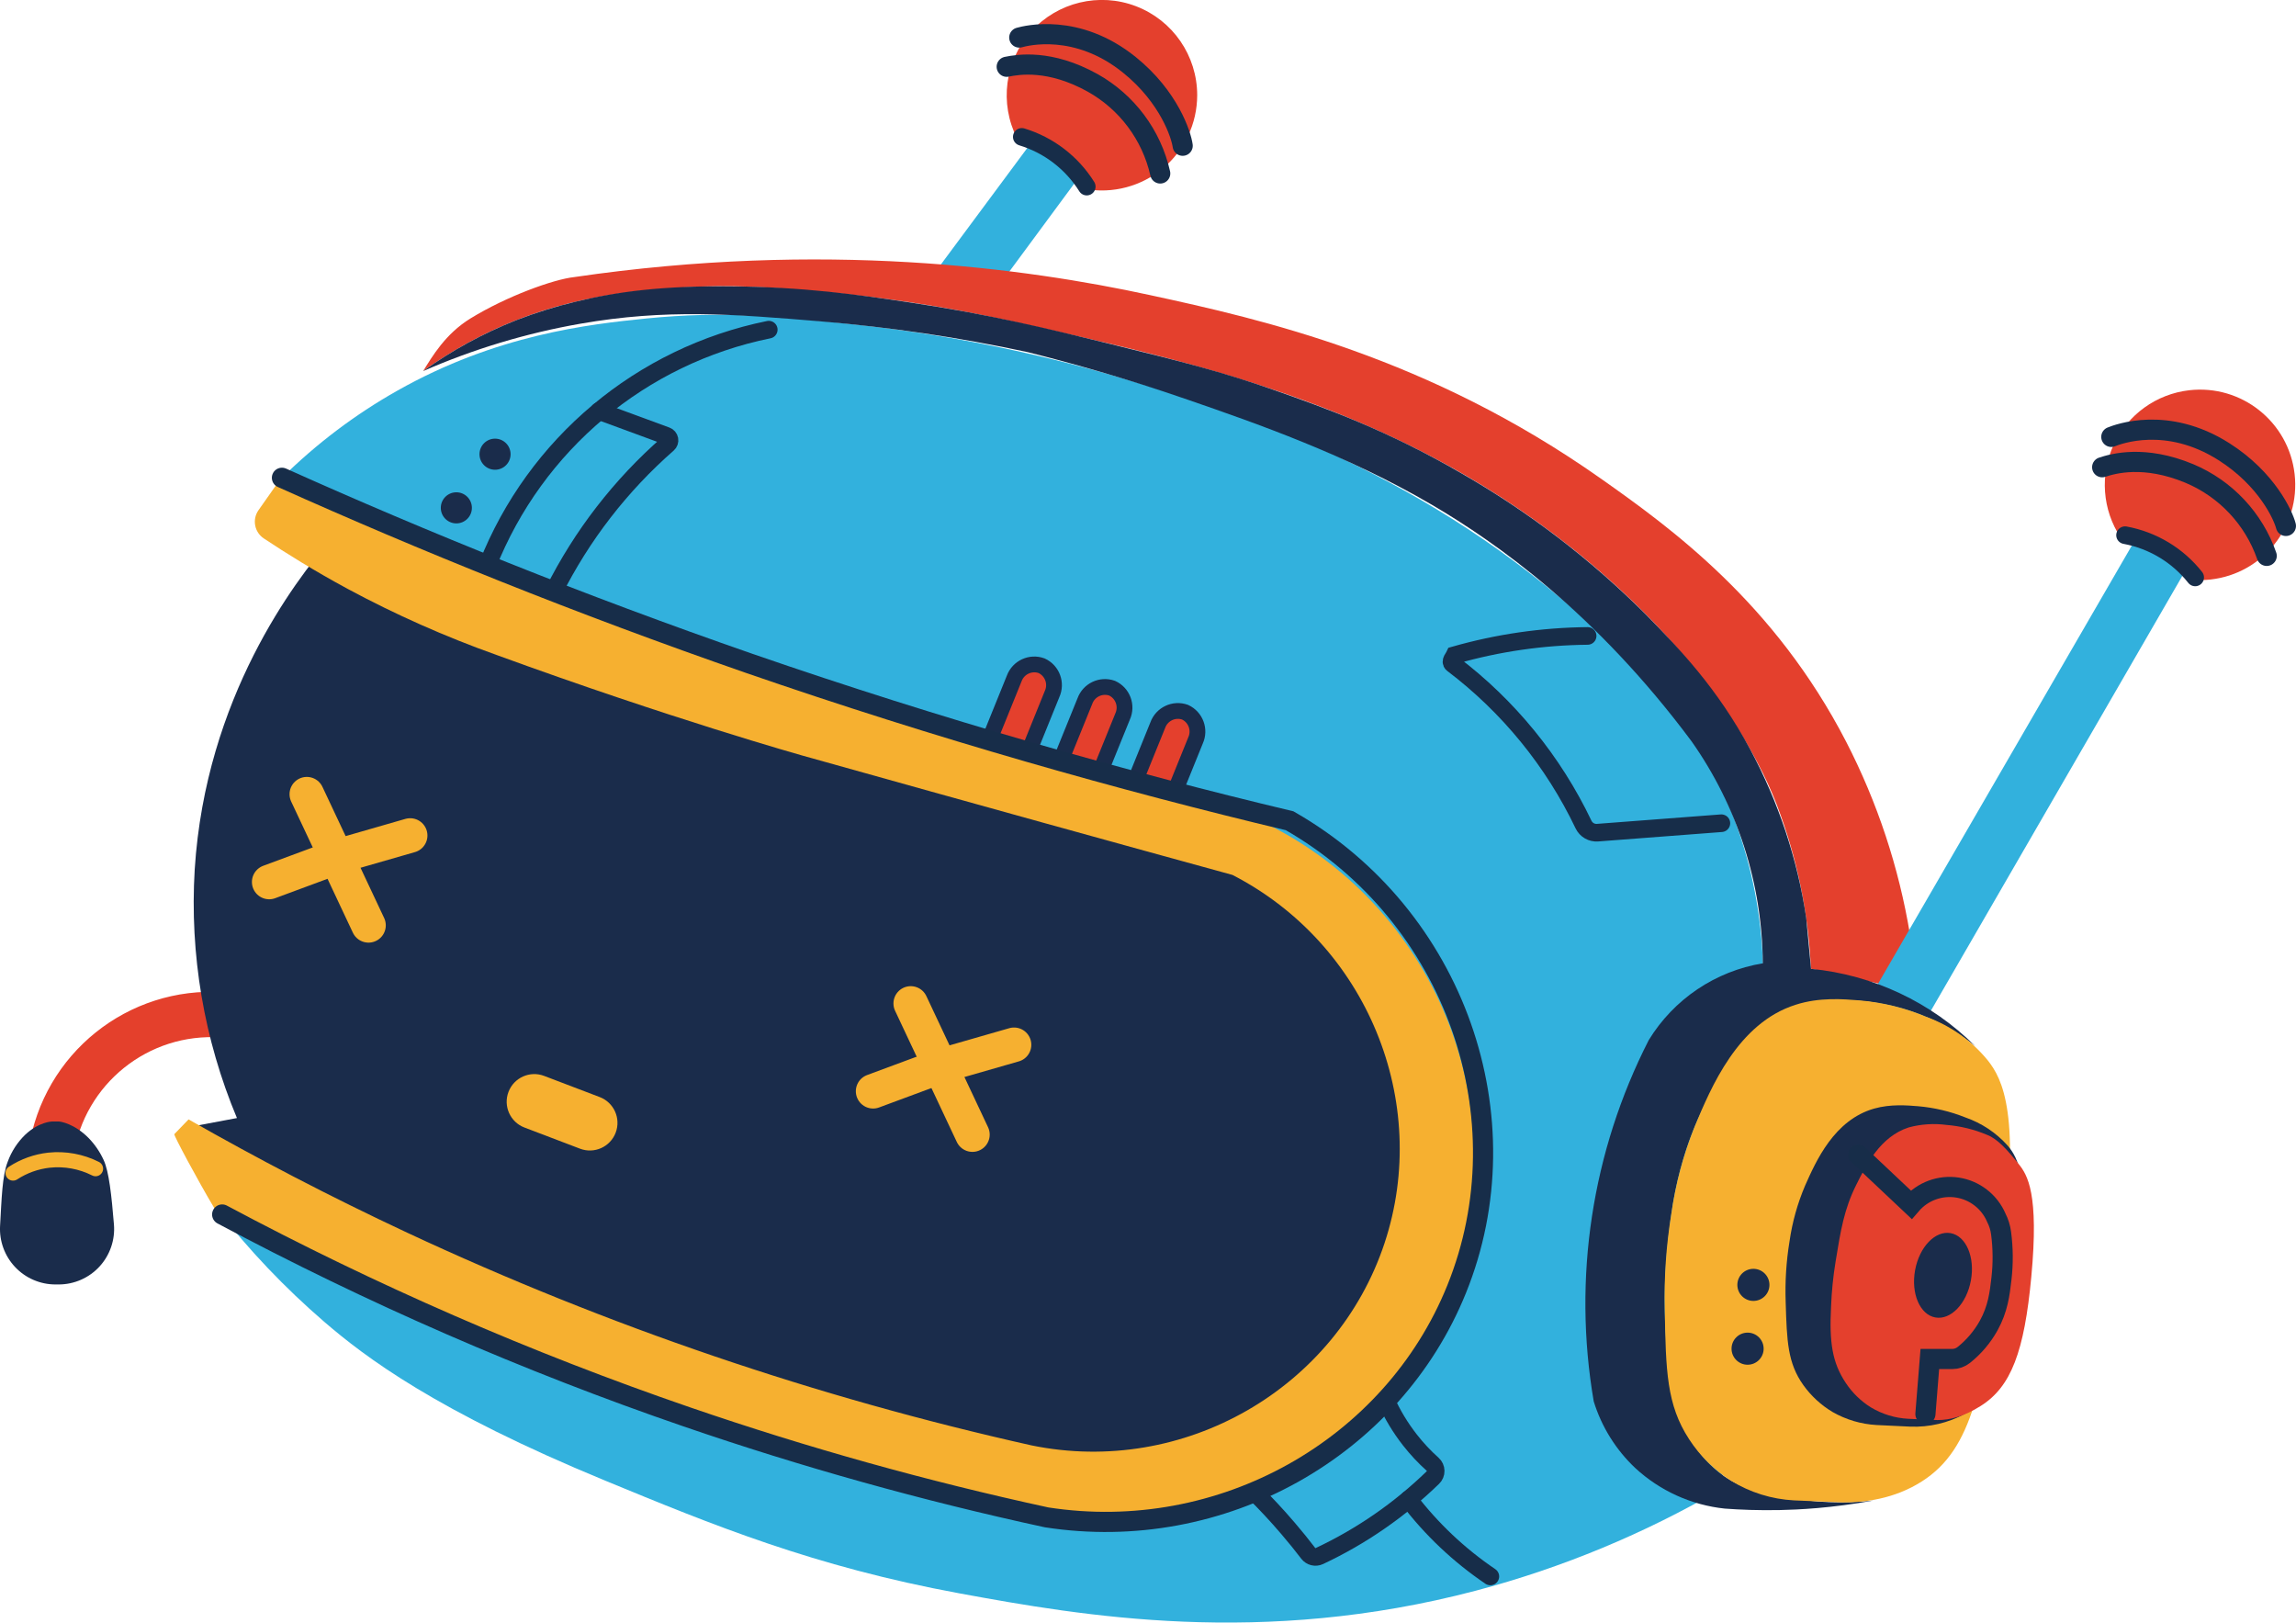
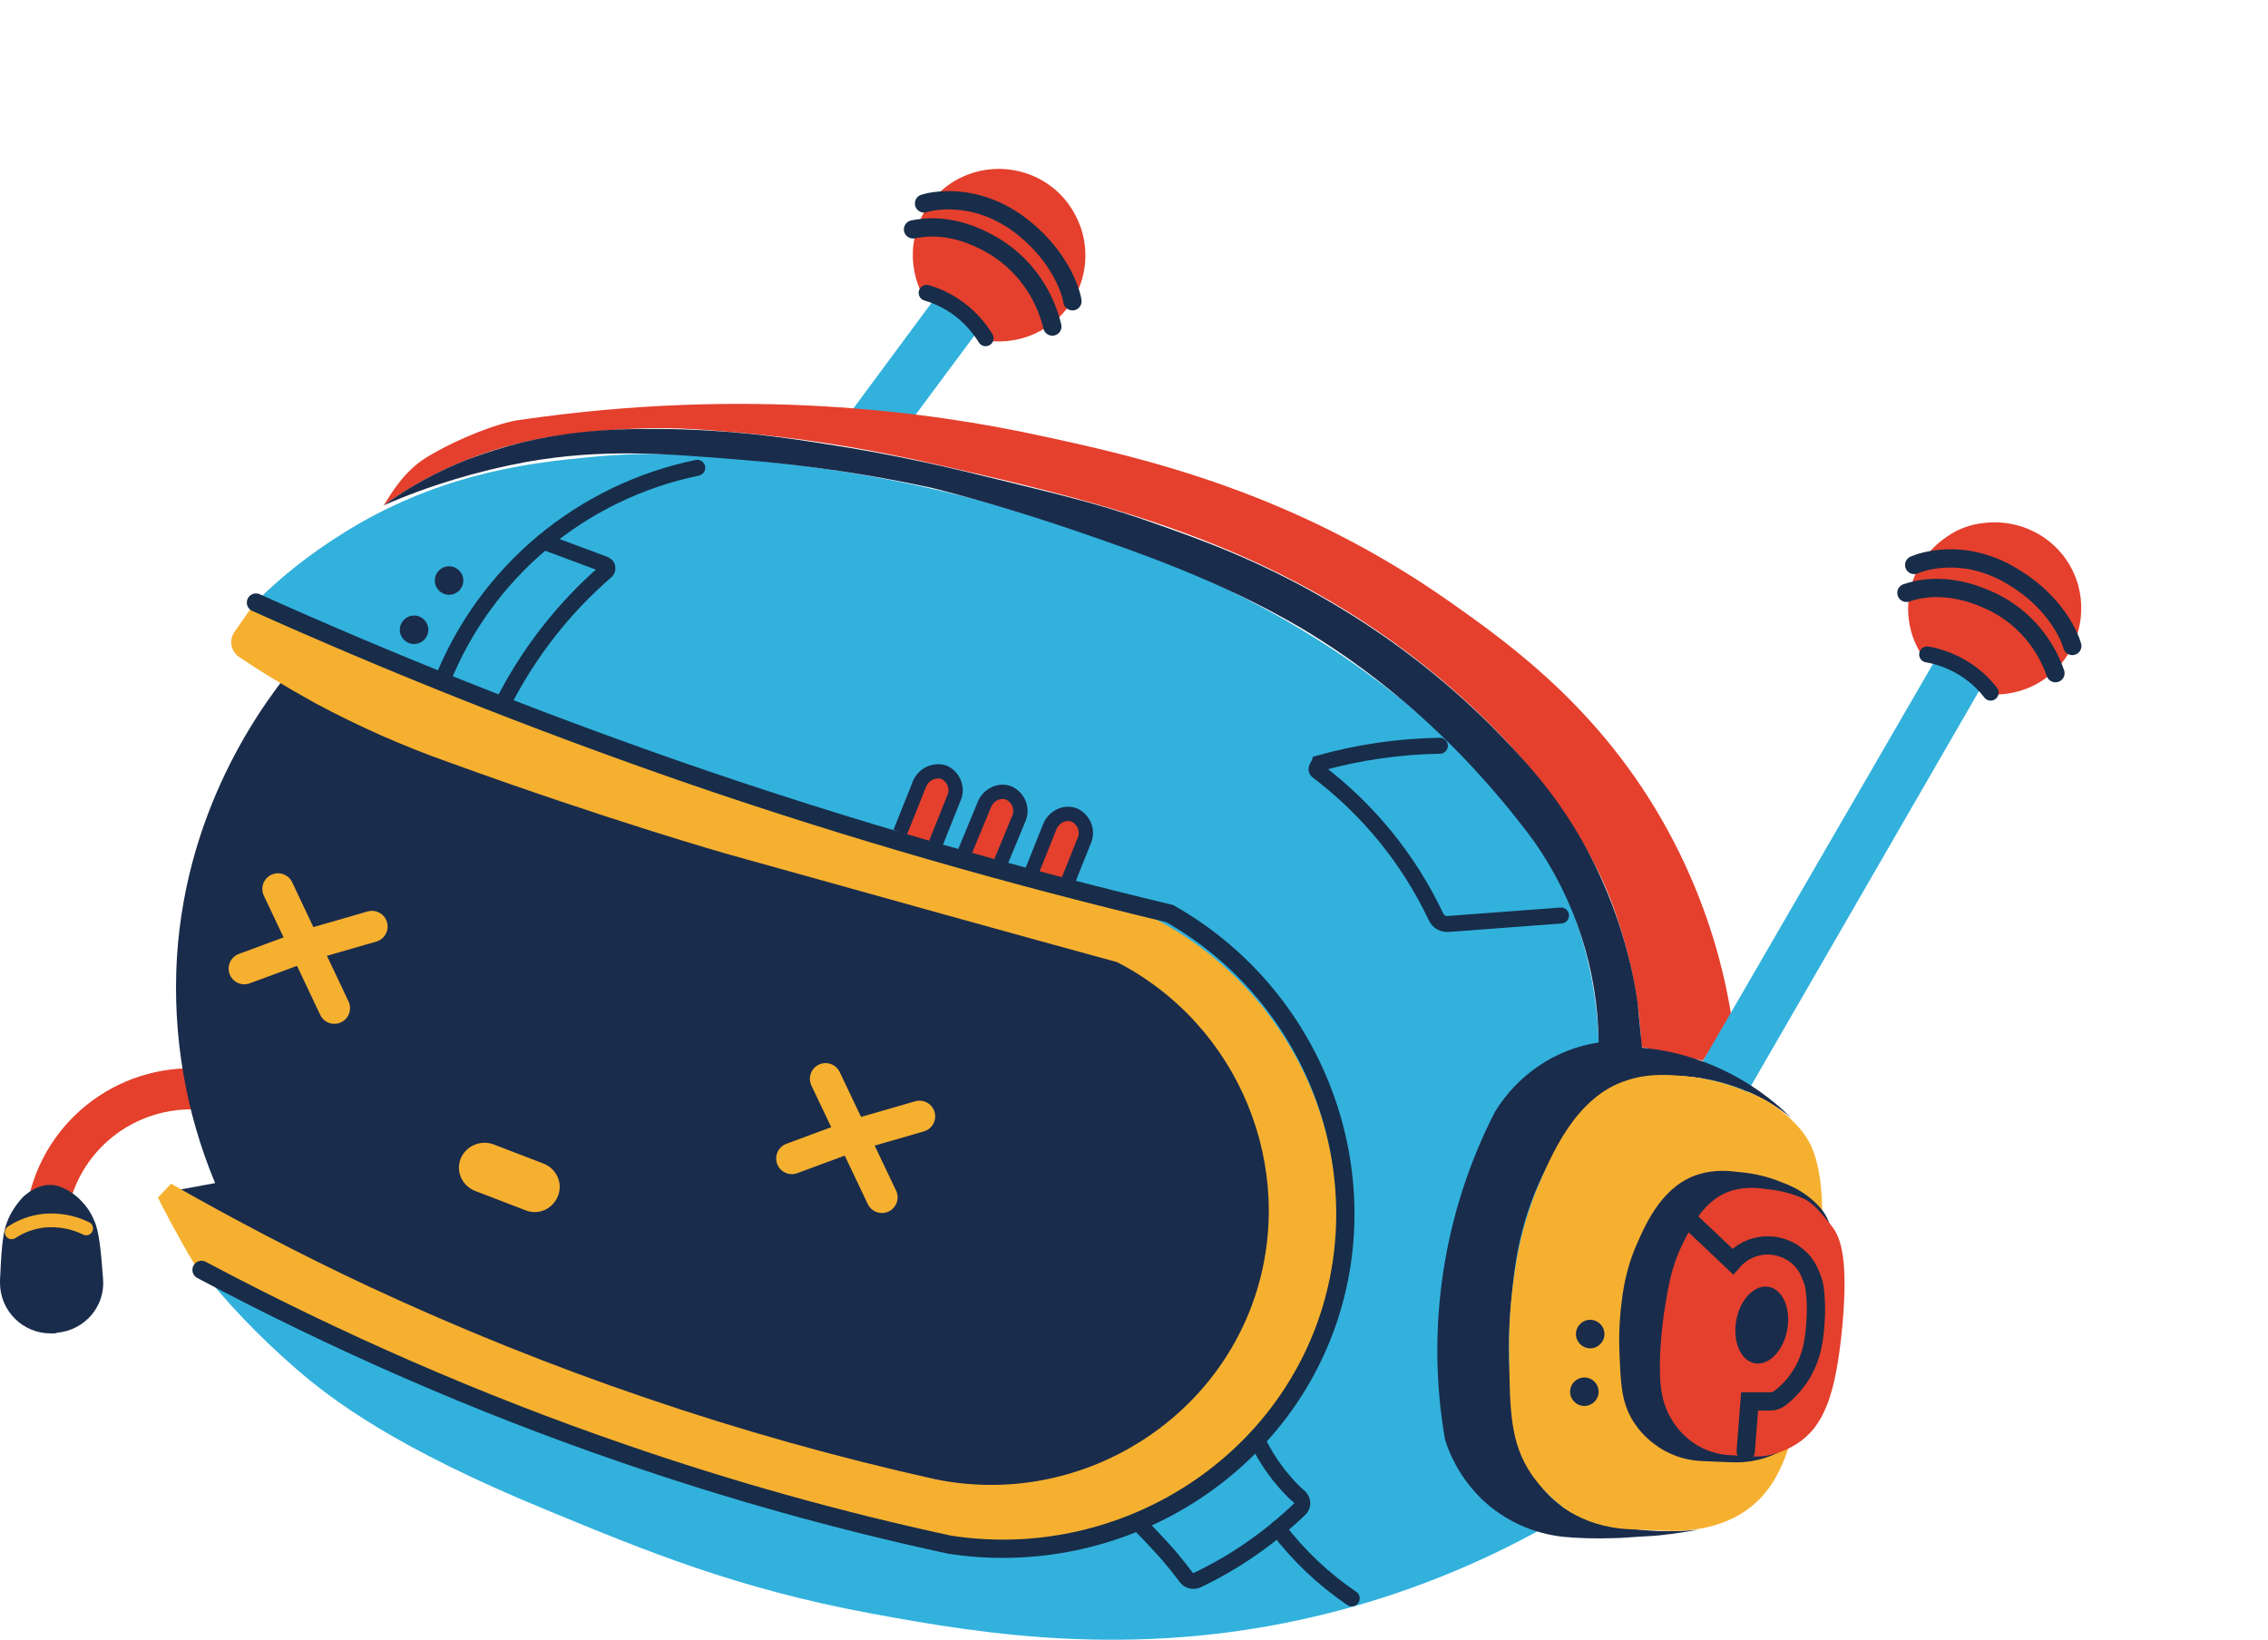
- <svg xmlns="http://www.w3.org/2000/svg" id="NORMAL" viewBox="0 0 598.07 422.6">
-   <defs>
-     <style>.cls-1,.cls-9{fill:#e4402d;}.cls-2{fill:#32b1dd;}.cls-10,.cls-3,.cls-4,.cls-5,.cls-7{fill:none;stroke-linecap:round;}.cls-3,.cls-4{stroke:#172d49;}.cls-10,.cls-3,.cls-4,.cls-5,.cls-9{stroke-miterlimit:10;}.cls-3{stroke-width:5.25px;}.cls-4{stroke-width:4.59px;}.cls-5{stroke:#e4402c;stroke-width:11.81px;}.cls-6{fill:#1a2c4b;}.cls-10,.cls-7{stroke:#f6b030;}.cls-7{stroke-linejoin:round;stroke-width:3.94px;}.cls-8{fill:#f6b030;}.cls-9{stroke:#1a2c4b;stroke-width:4.11px;}.cls-10{stroke-width:9px;}</style>
-   </defs>
-   <g id="antena_izq" data-name="antena izq">
-     <path class="cls-1" d="M319.53,74.41a24.84,24.84,0,0,1-29.22,24.42c-4-.72-4.33-6.11-7.43-8.53-2.86-2.22-8.6-1.37-10.26-4.62a24.81,24.81,0,1,1,46.91-11.27Z" transform="translate(-7.68 -49.61)" />
-     <polygon class="cls-2" points="244.82 69.24 268.7 37.05 281.79 45.15 258.79 76.31 244.82 69.24" />
+ <svg xmlns="http://www.w3.org/2000/svg" version="1.1" id="NORMAL" x="0px" y="0px" viewBox="0 0 350 253" style="enable-background:new 0 0 350 253;" xml:space="preserve">
+   <style type="text/css">
+ 	.st0{fill:#E4402D;}
+ 	.st1{fill:#32B1DD;}
+ 	.st2{fill:none;stroke:#172D49;stroke-width:2.82;stroke-linecap:round;stroke-miterlimit:10;}
+ 	.st3{fill:none;stroke:#172D49;stroke-width:2.466;stroke-linecap:round;stroke-miterlimit:10;}
+ 	.st4{fill:none;stroke:#E4402C;stroke-width:6.344;stroke-linecap:round;stroke-miterlimit:10;}
+ 	.st5{fill:#1A2C4B;}
+ 	.st6{fill:none;stroke:#F6B030;stroke-width:2.117;stroke-linecap:round;stroke-linejoin:round;}
+ 	.st7{fill:#F6B030;}
+ 	.st8{fill:#E4402D;stroke:#1A2C4B;stroke-width:2.208;stroke-miterlimit:10;}
+ 	.st9{fill:none;stroke:#F6B030;stroke-width:4.835;stroke-linecap:round;stroke-miterlimit:10;}
+ </style>
+   <g id="antena_izq">
+     <path class="st0" d="M167.5,39.4c0,7.4-6,13.3-13.4,13.3c-0.8,0-1.6-0.1-2.3-0.2c-2.1-0.4-2.3-3.3-4-4.6c-1.5-1.2-4.6-0.7-5.5-2.5   c-3.3-6.6-0.7-14.6,5.8-17.9c6.6-3.3,14.6-0.7,17.9,5.8C167,35.2,167.5,37.3,167.5,39.4z" />
+     <polygon class="st1" points="131.5,63.3 144.3,46 151.4,50.4 139,67.1  " />
    <g id="lines">
-       <path class="cls-3" d="M273.18,59.39c1.75-.48,15-3.92,28.67,7.1,10.4,8.38,13.52,18.31,13.9,21.08" transform="translate(-7.68 -49.61)" />
-       <path class="cls-3" d="M269.91,67c3-.61,11.25-2,22.38,4.19a36.14,36.14,0,0,1,17.61,23.6" transform="translate(-7.68 -49.61)" />
-       <path class="cls-4" d="M273.84,85.26a30.39,30.39,0,0,1,16.92,12.95" transform="translate(-7.68 -49.61)" />
+       <path class="st2" d="M142.6,31.4c0.9-0.3,8.1-2.1,15.4,3.8c5.6,4.5,7.3,9.8,7.5,11.3" />
+       <path class="st2" d="M140.9,35.4c1.6-0.3,6-1.1,12,2.3c4.8,2.7,8.2,7.3,9.5,12.7" />
+       <path class="st3" d="M143,45.2c3.8,1.1,7,3.6,9.1,7" />
    </g>
  </g>
-   <path id="topcasco" class="cls-1" d="M117.9,146.26c2.37-3.81,5.79-9.69,12.33-13.71,9.55-5.86,21.7-10.19,27-10.77,65.07-9.54,117.45-2.36,149.92,4.67,29.47,6.38,72.57,16.15,117.44,47.75,18.23,12.84,45.27,32.36,64,68.63a170.12,170.12,0,0,1,16.62,50.23l-8.13,12.73-17.69-3.89a136.25,136.25,0,0,0-8.88-42.67c-2.39-6.19-13.44-33.47-49-63.27C374,156.2,321.74,144.55,270.27,133.08a380.79,380.79,0,0,0-49.59-7.58c-12.84-1.09-22.33-1.85-35.39-1-12.81.85-30.81,2.2-50.76,11.85A113.18,113.18,0,0,0,117.9,146.26Z" transform="translate(-7.68 -49.61)" />
-   <g id="antena_der" data-name="antena der">
-     <path class="cls-1" d="M605.39,173.09a24.81,24.81,0,0,1-21.85,27.45,25.21,25.21,0,0,1-4.42.11c-4.09-.26-5-5.58-8.35-7.63-3.09-1.89-8.7-.39-10.72-3.44a24.82,24.82,0,0,1,17.89-38.33A24.8,24.8,0,0,1,605.39,173.09Z" transform="translate(-7.68 -49.61)" />
-     <polygon class="cls-2" points="486.72 260.5 556.22 140.52 570.14 147.09 501.4 265.95 486.72 260.5" />
-     <g id="lines-2" data-name="lines">
-       <path class="cls-3" d="M557.64,163.4c1.69-.67,14.45-5.59,29.29,3.82,11.28,7.15,15.5,16.66,16.19,19.37" transform="translate(-7.68 -49.61)" />
-       <path class="cls-3" d="M555.26,171.3c2.86-.94,10.94-3.27,22.71,1.63a36.16,36.16,0,0,1,20.15,21.46" transform="translate(-7.68 -49.61)" />
-       <path class="cls-4" d="M561.22,189a30.26,30.26,0,0,1,18.27,11" transform="translate(-7.68 -49.61)" />
+   <path id="topcasco" class="st0" d="M59.2,78c1.3-2,3.1-5.2,6.6-7.4c5.1-3.1,11.7-5.5,14.5-5.8c35-5.1,63.1-1.3,80.5,2.5  c15.8,3.4,39,8.7,63.1,25.7c9.8,6.9,24.3,17.4,34.4,36.9c4.4,8.5,7.4,17.6,8.9,27l-4.4,6.8l-9.5-2.1c-0.3-7.8-2-15.6-4.8-22.9  c-1.3-3.3-7.2-18-26.3-34c-25.5-21.4-53.6-27.6-81.2-33.8c-8.8-1.9-17.7-3.3-26.6-4.1c-6.9-0.6-12-1-19-0.5  c-6.9,0.5-16.6,1.2-27.3,6.4C65,74.2,62,76,59.2,78z" />
+   <g id="antena_der">
+     <path class="st0" d="M321.1,92.4c0.8,7.3-4.4,13.9-11.7,14.7c-0.8,0.1-1.6,0.1-2.4,0.1c-2.2-0.1-2.7-3-4.5-4.1   c-1.7-1-4.7-0.2-5.8-1.8c-4.1-6.1-2.4-14.4,3.8-18.5c1.7-1.2,3.7-1.9,5.8-2.1C313.7,79.9,320.3,85.1,321.1,92.4   C321.1,92.4,321.1,92.4,321.1,92.4z" />
+     <polygon class="st1" points="261.5,166 298.8,101.6 306.3,105.1 269.4,169  " />
+     <g id="lines-2">
+       <path class="st2" d="M295.4,87.2c0.9-0.4,7.8-3,15.7,2.1c6.1,3.8,8.3,8.9,8.7,10.4" />
+       <path class="st2" d="M294.2,91.5c1.5-0.5,5.9-1.8,12.2,0.9c5.1,2.1,9,6.3,10.8,11.5" />
+       <path class="st3" d="M297.4,101c3.9,0.7,7.4,2.8,9.8,5.9" />
    </g>
  </g>
-   <path class="cls-5" d="M65.55,313.93A42.19,42.19,0,0,0,21,349.66" transform="translate(-7.68 -49.61)" />
-   <path class="cls-6" d="M23,384.15h-.86A14.45,14.45,0,0,1,7.7,368.88c.42-7.18.54-13,2-16.72a18.68,18.68,0,0,1,4.54-7c3.55-3.34,6.86-3.45,7-3.45H23c.45,0,4.08.56,7.79,4.33a20.47,20.47,0,0,1,3.88,5.68c1.4,3,2.07,9.26,2.69,16.81A14.44,14.44,0,0,1,23,384.15Z" transform="translate(-7.68 -49.61)" />
-   <path class="cls-7" d="M11.08,355.14a21.49,21.49,0,0,1,9.37-3.36A21.86,21.86,0,0,1,32.57,354" transform="translate(-7.68 -49.61)" />
-   <path id="body" class="cls-2" d="M81.12,174.05a142.21,142.21,0,0,1,30-22.66c25.91-14.64,49.87-17.31,65-18.84,20-2,34.59-.49,52.53,1.39a392.71,392.71,0,0,1,69.24,13.56c28.17,8.3,73.23,21.57,116.51,58.05,33.15,27.94,42.41,50.23,45.4,58.37a118,118,0,0,1,7.09,36.57q-5.39,68.44-10.79,136.89a258.11,258.11,0,0,1-64,26.53c-55.72,14.67-102.27,6.62-134.42.71-38.07-7-64.49-17.88-92.33-29.36-44.07-18.17-62.57-32.21-73.22-41.39a205.77,205.77,0,0,1-27.94-29.36l10.25-17L91,342.43q5.78-26.54,11.32-53.62,10.27-50.16,19.1-98.95Z" transform="translate(-7.68 -49.61)" />
-   <path class="cls-6" d="M62.72,353.19l-6.54-9.9,13.22-2.48a144.88,144.88,0,0,1-11-64.76c2.85-44.89,26.25-75.18,35.18-85.66l243.64,81.27c36.51,18.45,55.37,60,45.28,99.22-9.85,38.27-45,65.31-84.9,65.09-23.24-5.14-47.49-11.35-72.58-18.85A1033.24,1033.24,0,0,1,62.72,353.19Z" transform="translate(-7.68 -49.61)" />
-   <path class="cls-6" d="M117.9,146.26A112,112,0,0,1,142.18,133a120.45,120.45,0,0,1,15.46-4.82c10.79-2.63,22.7-4.14,39.86-4,19.51.12,34.19,2.25,47.11,4.19,20.78,3.1,36.24,6.88,52.2,10.81,18.3,4.52,28.89,7.14,43.31,12.21,12.68,4.47,28.83,10.25,48.12,21.43a229.12,229.12,0,0,1,48.07,36.75c8.81,9,18.62,19.13,27.33,35.32a134.61,134.61,0,0,1,14.53,43.8l1.25,13.25a70.32,70.32,0,0,1,42.8,20.16,54.48,54.48,0,0,0-46.46-10.52,21.48,21.48,0,0,0-11.27,6.81,89.56,89.56,0,0,0-13.37,20.16c-7.19,14.92-8.32,28.67-9,34.79a139.24,139.24,0,0,0,1.4,39.85c1.26,5.12,4.74,15.62,14.32,21.58,4.63,2.88,9.12,3.73,14.68,4.77a78.66,78.66,0,0,0,23.17.89c-5.48,1-10.38,1.59-14.53,1.95s-7.48.48-9.88.53c-5.42.11-10.25-.08-14.32-.38a40.65,40.65,0,0,1-23.35-10.59,40.14,40.14,0,0,1-10.79-17.33,150.77,150.77,0,0,1,14.33-94.1,43,43,0,0,1,29.71-20,101.45,101.45,0,0,0-18.57-57.84c-24.84-33.38-50.8-51.73-67.56-61.55C358.31,168,334.86,159.86,317,153.69c-16.85-5.83-31.27-9.79-41.69-12.38a424.26,424.26,0,0,0-53.91-8c-22.94-1.92-40.31-3.26-62.47.6A178.91,178.91,0,0,0,117.9,146.26Z" transform="translate(-7.68 -49.61)" />
-   <path class="cls-8" d="M487.73,440.92,475,440.39a34.77,34.77,0,0,1-16.41-5.11,36.16,36.16,0,0,1-10.92-10.81c-5.89-9-6.06-17.9-6.35-33.78a134.77,134.77,0,0,1,1.7-24.86,97.4,97.4,0,0,1,6.1-22.82c4.21-10.11,11.22-26.94,26.3-31.71,6.21-2,12.45-1.47,16.53-1.14a57.2,57.2,0,0,1,17.76,4.39,36.85,36.85,0,0,1,15.78,11.27c3.75,4.77,8.8,13.95,3.45,51.6-4.66,32.88-7.27,49.49-20.6,58C501.07,440.08,493.23,440.94,487.73,440.92Z" transform="translate(-7.68 -49.61)" />
-   <circle class="cls-6" cx="456.73" cy="334.65" r="4.18" />
-   <circle class="cls-6" cx="455.22" cy="351.27" r="4.18" />
-   <path class="cls-6" d="M505.26,421.18l-8.81-.42a26,26,0,0,1-11.38-3.37,25.26,25.26,0,0,1-7.63-7c-4.13-5.78-4.31-11.47-4.62-21.61a80.29,80.29,0,0,1,1-15.85,58,58,0,0,1,4.06-14.53c2.85-6.42,7.58-17.11,18-20.06,4.28-1.21,8.61-.84,11.43-.61a43.1,43.1,0,0,1,12.31,2.92,26.33,26.33,0,0,1,11,7.31c2.63,3.06,6.18,9,2.74,33-3,20.95-4.69,31.53-13.85,36.88A27.42,27.42,0,0,1,505.26,421.18Z" transform="translate(-7.68 -49.61)" />
-   <path class="cls-1" d="M512.33,419.47l-7.59-.33a21,21,0,0,1-9.77-3,21.6,21.6,0,0,1-6.51-6.36c-3.52-5.3-4.3-10.54-3.82-19.86a95.15,95.15,0,0,1,1.18-11.73c1.33-8.17,2.22-13.63,5.36-19.94,2.63-5.27,6.28-12.6,13.69-15a25.1,25.1,0,0,1,9.84-.65,34.41,34.41,0,0,1,10.58,2.59c2.66,1,5.3,3.93,8.25,7.63,2.24,2.8,5.31,7.61,3.26,29.35-1.82,19.42-5.23,28.62-13.16,33.61C519.31,418.53,515.6,419.48,512.33,419.47Z" transform="translate(-7.68 -49.61)" />
-   <ellipse class="cls-6" cx="513.77" cy="381.74" rx="11.16" ry="7.39" transform="translate(38.59 769.31) rotate(-79.69)" />
-   <path class="cls-3" d="M491.71,350.36l13.8,13a13.22,13.22,0,0,1,22.18,3.42,12.18,12.18,0,0,1,1.24,4,48.33,48.33,0,0,1,.1,11.83c-.46,4-.92,7.9-3.35,12.28a25.92,25.92,0,0,1-6.45,7.61,4.87,4.87,0,0,1-3.06,1.07h-5.8l-1.15,14.33" transform="translate(-7.68 -49.61)" />
-   <g id="BORDE_CARA" data-name="BORDE CARA">
-     <path class="cls-8" d="M80.19,175.13,75,182.51a5.22,5.22,0,0,0,1.39,7.33c5.73,3.82,13.08,8.4,21.84,13.14A280.42,280.42,0,0,0,137,220.19c45.55,16.63,79.59,26.18,79.59,26.18,46.7,13.09,83.36,23.23,112.13,31.12,35,18,51.81,59.05,39.62,95.87-12.54,37.86-52.28,60.87-92,52.7A793.11,793.11,0,0,1,113.8,370.69c-20.36-9.52-39.35-19.46-57-29.53L53.09,345c-.24.24,6.18,12.17,10.4,19.25a6.5,6.5,0,0,0,2.71,2.51,972.34,972.34,0,0,0,117.47,48.77c31.59,10.74,61.61,19.13,89.52,25.72,46.32,11.31,93.85-12.82,111.43-55.18,18.77-45.22-1.46-99.47-47.23-122-50-13-103.59-29.36-159.71-49.89C143.32,201.6,110.81,188.48,80.19,175.13Z" transform="translate(-7.68 -49.61)" />
+   <path class="st4" d="M31.1,168.1c-11.8-0.8-22.2,7.5-23.9,19.2" />
+   <path class="st5" d="M8.2,205.8H7.8c-4.3,0-7.8-3.5-7.8-7.8c0-0.1,0-0.3,0-0.4c0.2-3.9,0.3-7,1.1-9c0.5-1.4,1.4-2.7,2.4-3.8  c1.9-1.8,3.7-1.9,3.8-1.9h0.9c0.2,0,2.2,0.3,4.2,2.3c0.9,0.9,1.6,1.9,2.1,3.1c0.8,1.6,1.1,5,1.4,9c0.4,4.3-2.8,8-7.1,8.4  C8.6,205.8,8.4,205.8,8.2,205.8z" />
+   <path class="st6" d="M1.8,190.2c1.5-1,3.2-1.6,5-1.8c2.2-0.2,4.5,0.2,6.5,1.2" />
+   <path id="body" class="st1" d="M39.5,92.9c4.8-4.8,10.2-8.8,16.1-12.2c13.9-7.9,26.8-9.3,34.9-10.1c10.7-1.1,18.6-0.3,28.2,0.7  c12.6,1.3,25,3.7,37.2,7.3c15.1,4.5,39.3,11.6,62.6,31.2c17.8,15,22.8,27,24.4,31.4c2.3,6.3,3.6,12.9,3.8,19.6  c-1.9,24.5-3.9,49-5.8,73.5c-10.8,6.3-22.3,11.1-34.4,14.3c-29.9,7.9-54.9,3.6-72.2,0.4c-20.5-3.8-34.6-9.6-49.6-15.8  C61,223.5,51.1,216,45.4,211c-5.5-4.8-10.5-10-15-15.8l5.5-9.1l8.9-2.7c2.1-9.5,4.1-19.1,6.1-28.8c3.7-18,7.1-35.7,10.3-53.2  L39.5,92.9z" />
+   <path class="st5" d="M29.6,189.2l-3.5-5.3l7.1-1.3c-4.6-11-6.6-22.9-5.9-34.8c1.5-24.1,14.1-40.4,18.9-46L177,145.4  c19.6,9.9,29.7,32.2,24.3,53.3c-5.3,20.6-24.2,35.1-45.6,35c-12.5-2.8-25.5-6.1-39-10.1C86.8,214.6,57.6,203.1,29.6,189.2z" />
+   <path class="st5" d="M59.2,78c4-2.9,8.4-5.3,13-7.1c2.7-1,5.5-1.9,8.3-2.6c5.8-1.4,12.2-2.2,21.4-2.1c10.5,0.1,18.4,1.2,25.3,2.3  c11.2,1.7,19.5,3.7,28,5.8c9.8,2.4,15.5,3.8,23.3,6.6c6.8,2.4,15.5,5.5,25.9,11.5c9.4,5.4,18.1,12,25.8,19.7  c4.7,4.8,10,10.3,14.7,19c3.9,7.3,6.6,15.3,7.8,23.5l0.7,7.1c8.7,0.8,16.8,4.7,23,10.8c-7-5.6-16.2-7.7-25-5.7  c-2.4,0.6-4.5,1.8-6.1,3.7c-2.9,3.3-5.3,6.9-7.2,10.8c-3.9,8-4.5,15.4-4.8,18.7c-0.8,7.1-0.5,14.3,0.8,21.4  c0.7,2.8,2.5,8.4,7.7,11.6c2.5,1.5,4.9,2,7.9,2.6c4.1,0.8,8.3,0.9,12.4,0.5c-2.9,0.5-5.6,0.9-7.8,1s-4,0.3-5.3,0.3  c-2.9,0.1-5.5,0-7.7-0.2c-4.7-0.5-9.1-2.5-12.5-5.7c-2.7-2.6-4.7-5.8-5.8-9.3c-3-17.2-0.3-35,7.7-50.6c3.5-5.7,9.3-9.7,16-10.7  c-0.1-11.1-3.6-22-10-31.1c-13.3-17.9-27.3-27.8-36.3-33.1c-12-7-24.6-11.4-34.2-14.7c-9.1-3.1-16.8-5.3-22.4-6.7  c-9.6-2.1-19.2-3.5-29-4.3c-12.3-1-21.7-1.8-33.6,0.3C73.7,72.7,66.3,74.9,59.2,78z" />
+   <path class="st7" d="M257.9,236.3L251,236c-3.1-0.2-6.2-1.1-8.8-2.7c-2.3-1.5-4.3-3.5-5.9-5.8c-3.2-4.8-3.3-9.6-3.4-18.1  c-0.1-4.5,0.2-8.9,0.9-13.4c0.6-4.2,1.7-8.3,3.3-12.3c2.3-5.4,6-14.5,14.1-17c3.3-1.1,6.7-0.8,8.9-0.6c3.3,0.3,6.5,1.1,9.5,2.4  c3.3,1.2,6.2,3.3,8.5,6.1c2,2.6,4.7,7.5,1.9,27.7c-2.5,17.7-3.9,26.6-11.1,31.2C265.1,235.9,260.8,236.3,257.9,236.3z" />
+   <circle class="st5" cx="245.4" cy="205.9" r="2.2" />
+   <circle class="st5" cx="244.5" cy="214.8" r="2.2" />
+   <path class="st5" d="M267.3,225.7l-4.7-0.2c-2.2-0.1-4.2-0.7-6.1-1.8c-1.6-1-3-2.2-4.1-3.8c-2.2-3.1-2.3-6.2-2.5-11.6  c-0.1-2.8,0.1-5.7,0.5-8.5c0.4-2.7,1.1-5.3,2.2-7.8c1.5-3.4,4.1-9.2,9.7-10.8c2.3-0.7,4.6-0.5,6.1-0.3c2.3,0.2,4.5,0.7,6.6,1.6  c2.3,0.8,4.3,2.1,5.9,3.9c1.4,1.6,3.3,4.8,1.5,17.7c-1.6,11.3-2.5,16.9-7.4,19.8C272.6,225.2,270,225.8,267.3,225.7z" />
+   <path class="st0" d="M271.1,224.8l-4.1-0.2c-1.9-0.1-3.7-0.7-5.2-1.6c-1.4-0.9-2.6-2-3.5-3.4c-1.9-2.8-2.3-5.7-2.1-10.7  c0.1-2.1,0.3-4.2,0.6-6.3c0.7-4.4,1.2-7.3,2.9-10.7c1.4-2.8,3.4-6.8,7.4-8.1c1.7-0.5,3.5-0.6,5.3-0.3c2,0.2,3.9,0.6,5.7,1.4  c1.4,0.5,2.8,2.1,4.4,4.1c1.2,1.5,2.9,4.1,1.8,15.8c-1,10.4-2.8,15.4-7.1,18.1C274.9,224.3,272.9,224.8,271.1,224.8z" />
+   <ellipse transform="matrix(0.179 -0.9839 0.9839 0.179 21.9972 435.4297)" class="st5" cx="271.9" cy="204.5" rx="6" ry="4" />
+   <path class="st2" d="M260,187.7l7.4,7c2.6-3,7-3.3,10-0.8c0.8,0.7,1.5,1.6,1.9,2.6c0.3,0.7,0.6,1.4,0.7,2.1c0.3,2.1,0.3,4.2,0.1,6.4  c-0.2,2.1-0.5,4.2-1.8,6.6c-0.9,1.6-2.1,3-3.5,4.1c-0.5,0.4-1,0.6-1.6,0.6H270l-0.6,7.7" />
+   <g id="BORDE_CARA">
+     <path class="st7" d="M39,93.5l-2.8,4c-0.9,1.3-0.6,3,0.7,3.9c0,0,0,0,0,0c3.1,2.1,7,4.5,11.7,7.1c6.7,3.6,13.7,6.7,20.8,9.2   c24.5,8.9,42.8,14.1,42.8,14.1c25.1,7,44.8,12.5,60.2,16.7c18.8,9.7,27.8,31.7,21.3,51.5c-6.7,20.3-28.1,32.7-49.4,28.3   c-30.1-6.7-59.4-16.7-87.3-29.7c-10.9-5.1-21.1-10.5-30.6-15.9l-2,2.1c-0.1,0.1,3.3,6.5,5.6,10.3c0.3,0.6,0.9,1,1.5,1.3   c20.4,10.1,41.5,18.9,63.1,26.2c17,5.8,33.1,10.3,48.1,13.8c24.9,6.1,50.4-6.9,59.9-29.6c10.1-24.3-0.8-53.4-25.4-65.5   c-26.9-7-55.6-15.8-85.8-26.8C72.9,107.7,55.4,100.7,39,93.5z" />
    <g id="led">
-       <path class="cls-9" d="M266.2,240.31l5.67-14A5.58,5.58,0,0,1,279,223h0a5.57,5.57,0,0,1,2.73,7.37l-5.67,14" transform="translate(-7.68 -49.61)" />
-       <path class="cls-9" d="M284.59,246.22l5.68-14a5.57,5.57,0,0,1,7.09-3.37h0a5.57,5.57,0,0,1,2.74,7.37l-5.68,14" transform="translate(-7.68 -49.61)" />
-       <path class="cls-9" d="M303.59,252.47l5.67-14a5.58,5.58,0,0,1,7.1-3.37h0a5.57,5.57,0,0,1,2.73,7.37l-5.67,14" transform="translate(-7.68 -49.61)" />
+       <path class="st8" d="M138.9,128.5l3-7.5c0.6-1.5,2.3-2.3,3.8-1.8l0,0c1.5,0.7,2.2,2.5,1.5,4l-3,7.5" />
+       <path class="st8" d="M148.8,131.7l3.1-7.5c0.6-1.5,2.3-2.4,3.8-1.8l0,0c1.5,0.7,2.2,2.5,1.5,4l-3.1,7.5" />
+       <path class="st8" d="M159,135.1l3-7.5c0.6-1.5,2.3-2.4,3.8-1.8l0,0c1.5,0.7,2.2,2.5,1.5,4l-3,7.5" />
    </g>
-     <path class="cls-3" d="M65.55,365.93a829,829,0,0,0,121,52.7,827.26,827.26,0,0,0,93.74,26.18c45.67,7.08,90.1-18.05,106.82-59.43,18-44.47-.26-97.27-43.5-122-43.54-10.38-90.8-23.73-140.79-41C158.54,207,117.93,190.58,81.12,174.05" transform="translate(-7.68 -49.61)" />
+     <path class="st2" d="M31.1,196c20.9,11.1,42.6,20.6,65,28.3c16.5,5.7,33.3,10.4,50.4,14.1c24.5,3.8,48.4-9.7,57.4-31.9   c9.7-23.9-0.1-52.3-23.4-65.5c-23.4-5.6-48.8-12.7-75.6-22c-23.8-8.3-45.6-17.1-65.4-26" />
  </g>
-   <rect class="cls-8" x="139.17" y="332.11" width="29.87" height="14.39" rx="7.19" transform="translate(123.1 -82.23) rotate(20.84)" />
+   <path class="st7" d="M76.1,176.6l7.8,3c2,0.8,3,3,2.2,5l0,0c-0.8,2-3,3-5,2.2l-7.8-3c-2-0.8-3-3-2.2-5l0,0  C71.9,176.9,74.1,175.9,76.1,176.6z" />
  <g id="detalles">
-     <circle class="cls-6" cx="128.95" cy="118.3" r="4.05" />
-     <circle class="cls-6" cx="118.87" cy="132.27" r="4.05" />
-     <path class="cls-4" d="M134.67,196.83a100.22,100.22,0,0,1,73.26-61.36" transform="translate(-7.68 -49.61)" />
-     <path class="cls-4" d="M151.93,203.65a126.35,126.35,0,0,1,29.73-38.42,1.25,1.25,0,0,0-.4-2.11l-17.53-6.45" transform="translate(-7.68 -49.61)" />
-     <path class="cls-4" d="M421.23,215.24a130.94,130.94,0,0,0-34.61,5c-.22.5-1.37,1.68-.58,2.28a114.18,114.18,0,0,1,34.12,41.84,3.73,3.73,0,0,0,3.66,2.12l32.25-2.46" transform="translate(-7.68 -49.61)" />
-     <path class="cls-4" d="M334.38,438.21c2.87,2.84,5.85,6,8.85,9.52,1.88,2.19,3.62,4.35,5.23,6.46a2.38,2.38,0,0,0,2.89.7,108.77,108.77,0,0,0,29.59-20.46,2.35,2.35,0,0,0-.06-3.43,49,49,0,0,1-5.94-6.35,50,50,0,0,1-6.25-10.36" transform="translate(-7.68 -49.61)" />
-     <path class="cls-4" d="M395.89,460.2a90.71,90.71,0,0,1-21.27-20.09" transform="translate(-7.68 -49.61)" />
+     <circle class="st5" cx="69.3" cy="89.6" r="2.2" />
+     <circle class="st5" cx="63.9" cy="97.2" r="2.2" />
+     <path class="st3" d="M68.2,105.2c6.7-16.9,21.5-29.3,39.4-33" />
+     <path class="st3" d="M77.5,108.8c3.9-7.8,9.4-14.9,16-20.6c0.3-0.2,0.3-0.7,0.1-0.9c-0.1-0.1-0.2-0.1-0.3-0.2l-9.4-3.5" />
+     <path class="st3" d="M222.2,115.1c-6.3,0.1-12.5,1-18.6,2.7c-0.1,0.3-0.7,0.9-0.3,1.2c7.8,5.9,14.1,13.6,18.3,22.5   c0.4,0.8,1.1,1.2,2,1.1l17.3-1.3" />
+     <path class="st3" d="M175.5,234.9c1.5,1.5,3.1,3.2,4.8,5.1c1,1.2,1.9,2.3,2.8,3.5c0.4,0.5,1,0.6,1.6,0.4c5.9-2.8,11.2-6.5,15.9-11   c0.5-0.5,0.5-1.3,0-1.8c0,0,0,0-0.1-0.1c-1.2-1-2.2-2.2-3.2-3.4c-1.3-1.7-2.5-3.6-3.4-5.6" />
+     <path class="st3" d="M208.6,246.7c-4.4-3-8.2-6.6-11.4-10.8" />
  </g>
-   <line class="cls-10" x1="79.92" y1="206.85" x2="95.99" y2="241.01" />
-   <polyline class="cls-10" points="70.12 229.72 88.74 222.82 106.84 217.61" />
-   <line class="cls-10" x1="237.23" y1="261.35" x2="253.3" y2="295.51" />
-   <polyline class="cls-10" points="227.43 284.22 246.04 277.32 264.14 272.12" />
+   <line class="st9" x1="42.9" y1="137.2" x2="51.6" y2="155.6" />
+   <polyline class="st9" points="37.7,149.5 47.7,145.8 57.4,143 " />
+   <line class="st9" x1="127.4" y1="166.5" x2="136.1" y2="184.8" />
+   <polyline class="st9" points="122.2,178.8 132.2,175.1 141.9,172.3 " />
</svg>
